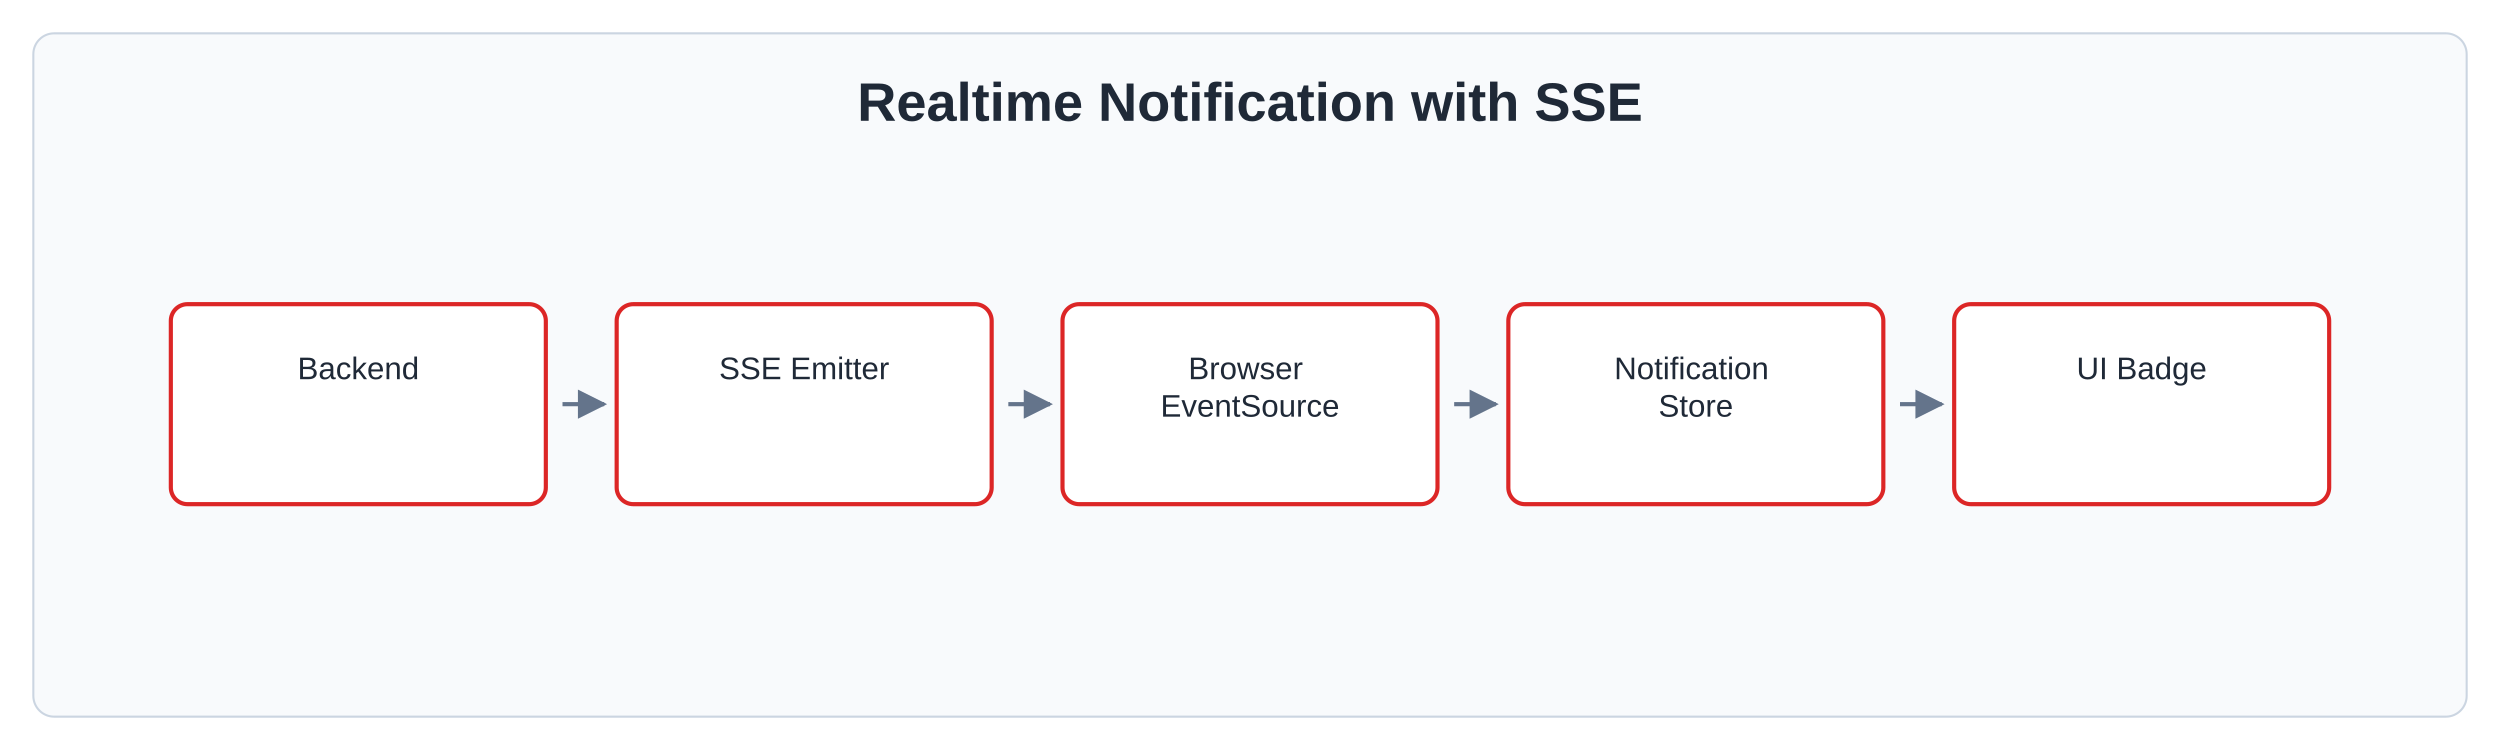
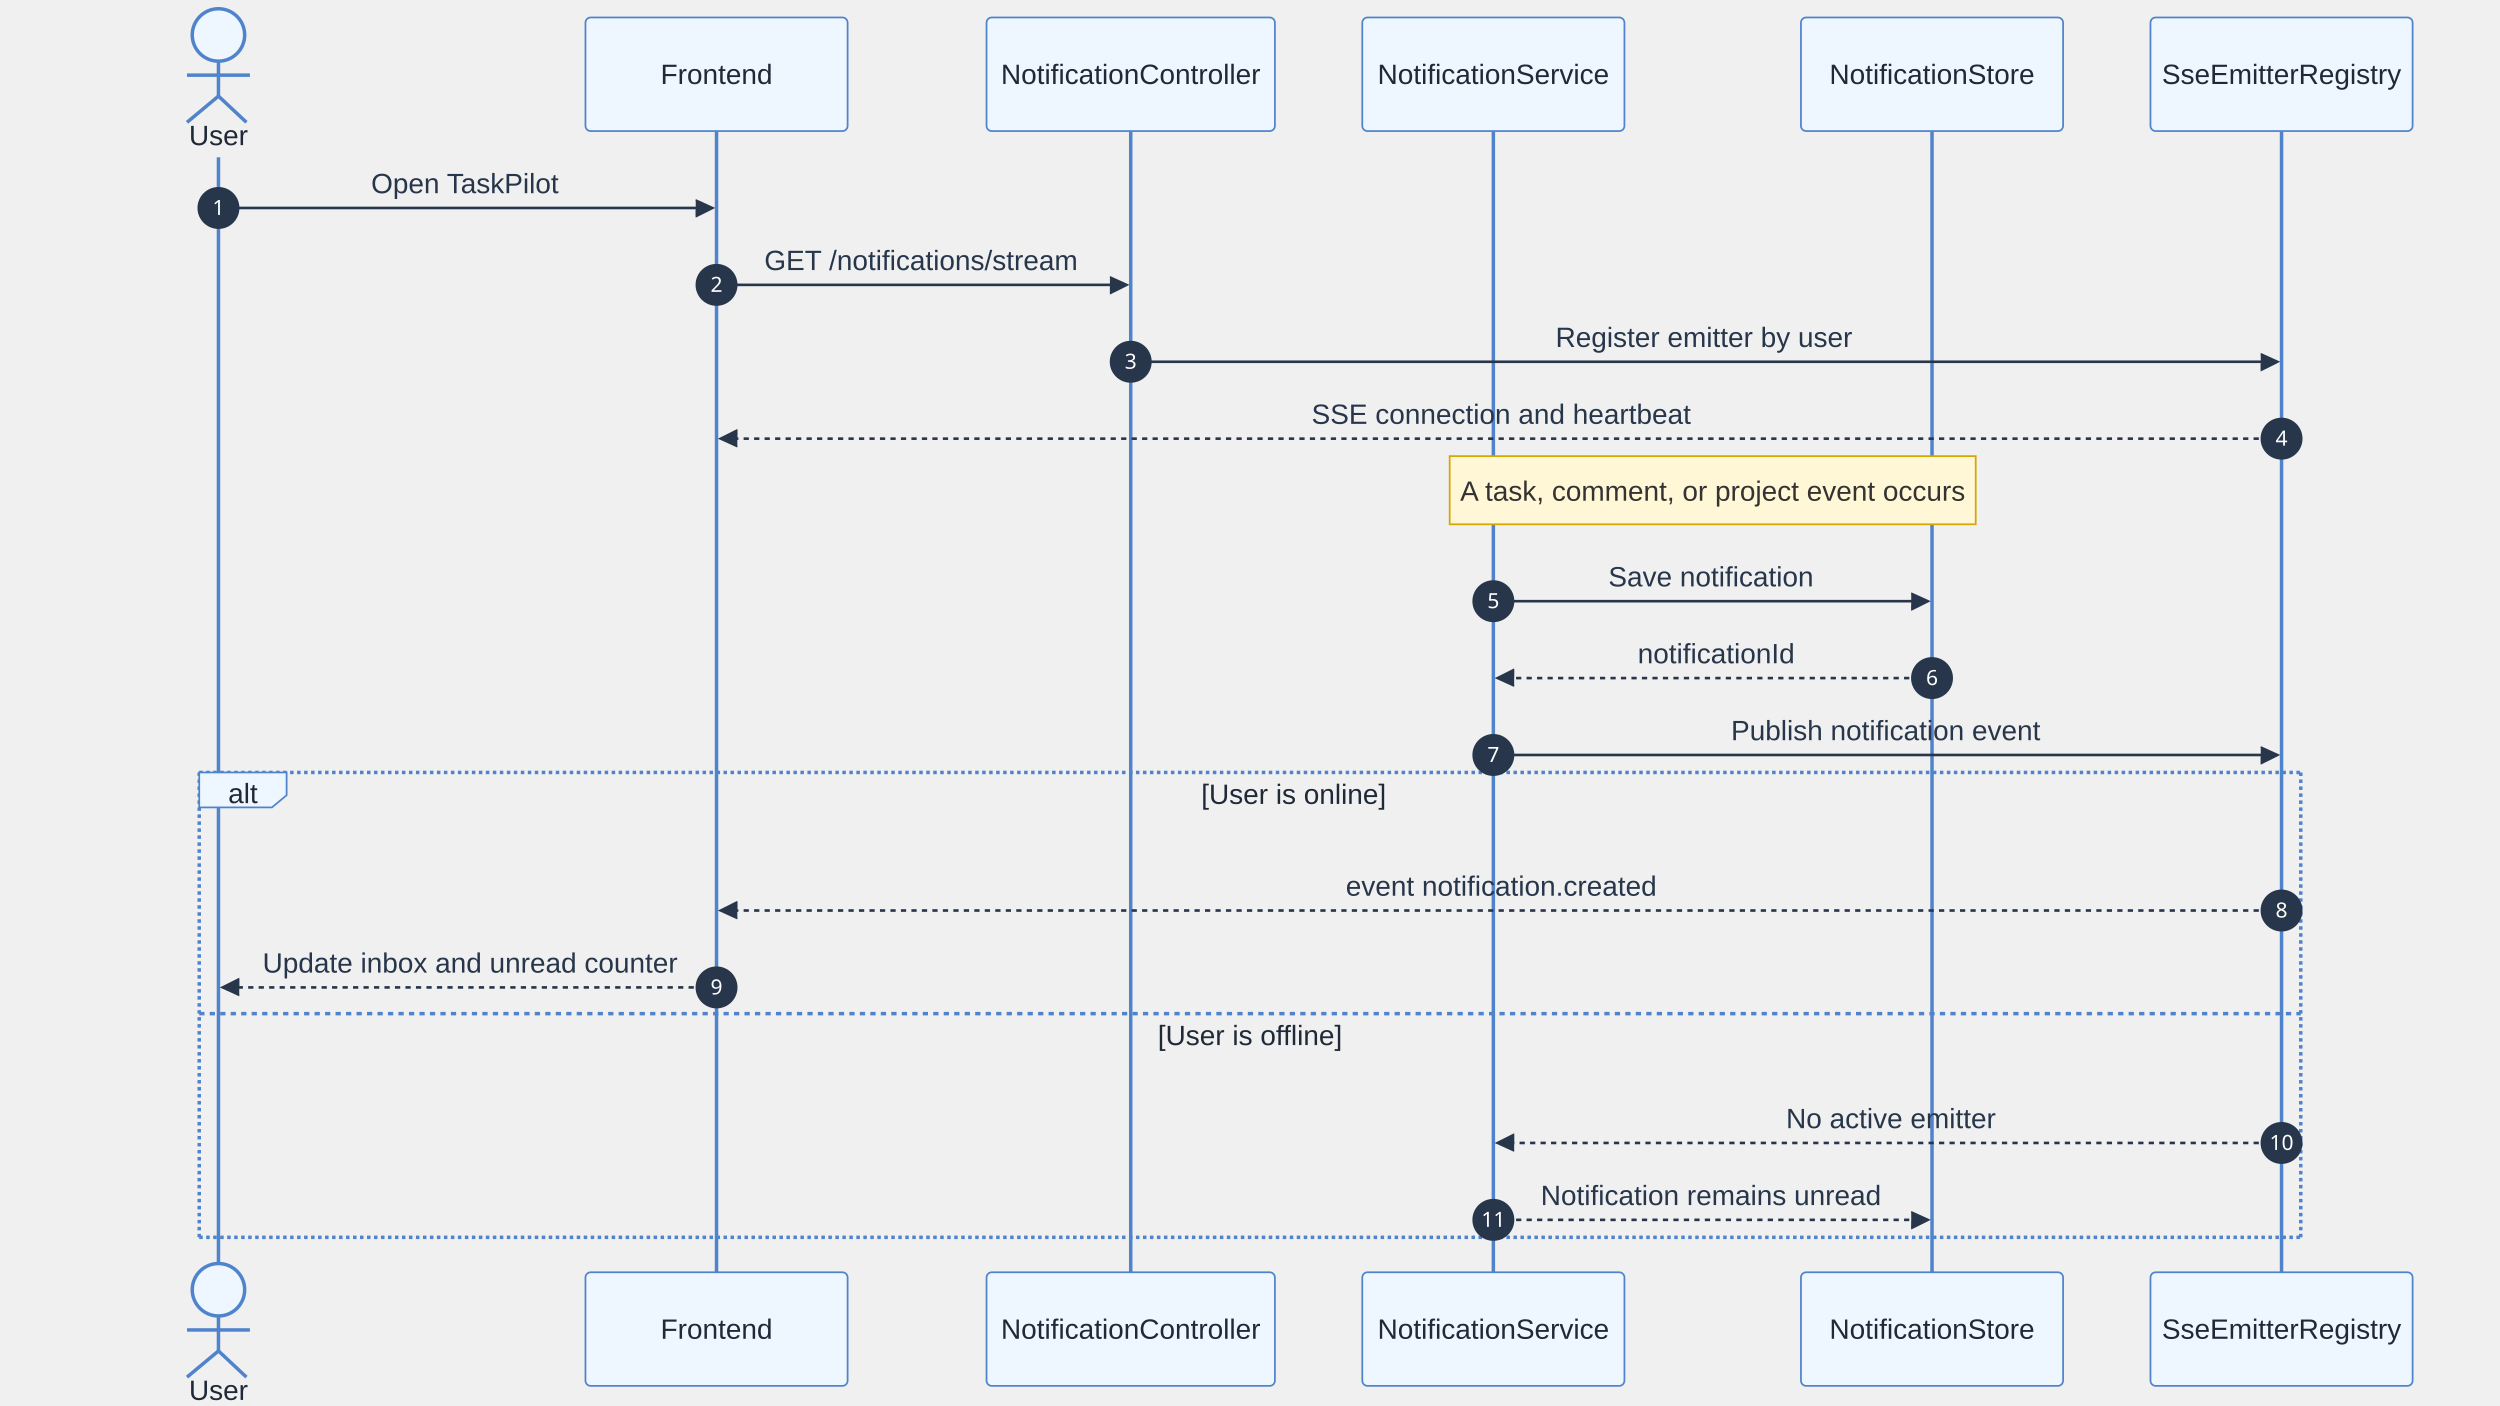
- <svg xmlns="http://www.w3.org/2000/svg" width="1200" height="360" viewBox="0 0 1200 360">
-   <rect width="100%" height="100%" fill="#ffffff" />
-   <rect x="16" y="16" width="1168" height="328" rx="10" fill="#f8fafc" stroke="#cbd5e1" />
-   <text x="600" y="58" text-anchor="middle" font-family="Arial, Helvetica, sans-serif" font-size="26" font-weight="700" fill="#1f2937">
-     <tspan x="600" dy="0">Realtime Notification with SSE</tspan>
-   </text>
-   <rect x="82" y="146" width="180" height="96" rx="8" fill="#ffffff" stroke="#dc2626" stroke-width="2" />
-   <text x="172" y="182" text-anchor="middle" font-family="Arial, Helvetica, sans-serif" font-size="15" font-weight="500" fill="#1f2937">
-     <tspan x="172" dy="0">Backend</tspan>
-   </text>
-   <path d="M270 194 L290 194" stroke="#64748b" stroke-width="2" marker-end="url(#arrow)" />
-   <rect x="296" y="146" width="180" height="96" rx="8" fill="#ffffff" stroke="#dc2626" stroke-width="2" />
-   <text x="386" y="182" text-anchor="middle" font-family="Arial, Helvetica, sans-serif" font-size="15" font-weight="500" fill="#1f2937">
-     <tspan x="386" dy="0">SSE Emitter</tspan>
-   </text>
-   <path d="M484 194 L504 194" stroke="#64748b" stroke-width="2" marker-end="url(#arrow)" />
-   <rect x="510" y="146" width="180" height="96" rx="8" fill="#ffffff" stroke="#dc2626" stroke-width="2" />
-   <text x="600" y="182" text-anchor="middle" font-family="Arial, Helvetica, sans-serif" font-size="15" font-weight="500" fill="#1f2937">
-     <tspan x="600" dy="0">Browser</tspan>
-     <tspan x="600" dy="18">EventSource</tspan>
-   </text>
-   <path d="M698 194 L718 194" stroke="#64748b" stroke-width="2" marker-end="url(#arrow)" />
-   <rect x="724" y="146" width="180" height="96" rx="8" fill="#ffffff" stroke="#dc2626" stroke-width="2" />
-   <text x="814" y="182" text-anchor="middle" font-family="Arial, Helvetica, sans-serif" font-size="15" font-weight="500" fill="#1f2937">
-     <tspan x="814" dy="0">Notification</tspan>
-     <tspan x="814" dy="18">Store</tspan>
-   </text>
-   <path d="M912 194 L932 194" stroke="#64748b" stroke-width="2" marker-end="url(#arrow)" />
-   <rect x="938" y="146" width="180" height="96" rx="8" fill="#ffffff" stroke="#dc2626" stroke-width="2" />
-   <text x="1028" y="182" text-anchor="middle" font-family="Arial, Helvetica, sans-serif" font-size="15" font-weight="500" fill="#1f2937">
-     <tspan x="1028" dy="0">UI Badge</tspan>
-   </text>
-   <defs>
-     <marker id="arrow" viewBox="0 0 10 10" refX="9" refY="5" markerWidth="7" markerHeight="7" orient="auto-start-reverse">
-       <path d="M 0 0 L 10 5 L 0 10 z" fill="#64748b" />
-     </marker>
-   </defs>
+ <svg xmlns="http://www.w3.org/2000/svg" id="my-svg" width="100%" style="max-width: 1430.5px; background-color: white;" viewBox="-50 -10 1430.5 804" role="graphics-document document" aria-roledescription="sequence">
+   <g>
+     <rect x="1180.5" y="718" fill="#eaeaea" stroke="#666" width="150" height="65" name="SSE" rx="3" ry="3" class="actor actor-bottom" />
+     <text x="1255.5" y="750.5" dominant-baseline="central" alignment-baseline="central" class="actor actor-box" style="text-anchor: middle; font-size: 16px; font-weight: 400;">
+       <tspan x="1255.5" dy="0">SseEmitterRegistry</tspan>
+     </text>
+   </g>
+   <g>
+     <rect x="980.5" y="718" fill="#eaeaea" stroke="#666" width="150" height="65" name="DB" rx="3" ry="3" class="actor actor-bottom" />
+     <text x="1055.5" y="750.5" dominant-baseline="central" alignment-baseline="central" class="actor actor-box" style="text-anchor: middle; font-size: 16px; font-weight: 400;">
+       <tspan x="1055.5" dy="0">NotificationStore</tspan>
+     </text>
+   </g>
+   <g>
+     <rect x="729.5" y="718" fill="#eaeaea" stroke="#666" width="150" height="65" name="NS" rx="3" ry="3" class="actor actor-bottom" />
+     <text x="804.5" y="750.5" dominant-baseline="central" alignment-baseline="central" class="actor actor-box" style="text-anchor: middle; font-size: 16px; font-weight: 400;">
+       <tspan x="804.5" dy="0">NotificationService</tspan>
+     </text>
+   </g>
+   <g>
+     <rect x="514.5" y="718" fill="#eaeaea" stroke="#666" width="165" height="65" name="NC" rx="3" ry="3" class="actor actor-bottom" />
+     <text x="597" y="750.5" dominant-baseline="central" alignment-baseline="central" class="actor actor-box" style="text-anchor: middle; font-size: 16px; font-weight: 400;">
+       <tspan x="597" dy="0">NotificationController</tspan>
+     </text>
+   </g>
+   <g>
+     <rect x="285" y="718" fill="#eaeaea" stroke="#666" width="150" height="65" name="FE" rx="3" ry="3" class="actor actor-bottom" />
+     <text x="360" y="750.5" dominant-baseline="central" alignment-baseline="central" class="actor actor-box" style="text-anchor: middle; font-size: 16px; font-weight: 400;">
+       <tspan x="360" dy="0">Frontend</tspan>
+     </text>
+   </g>
+   <g />
+   <g>
+     <line id="actor5" x1="1255.5" y1="65" x2="1255.5" y2="718" class="actor-line 200" stroke-width="0.5px" stroke="#999" name="SSE" data-et="life-line" data-id="SSE" />
+     <g id="root-5" data-et="participant" data-type="participant" data-id="SSE">
+       <rect x="1180.5" y="0" fill="#eaeaea" stroke="#666" width="150" height="65" name="SSE" rx="3" ry="3" class="actor actor-top" />
+       <text x="1255.5" y="32.5" dominant-baseline="central" alignment-baseline="central" class="actor actor-box" style="text-anchor: middle; font-size: 16px; font-weight: 400;">
+         <tspan x="1255.5" dy="0">SseEmitterRegistry</tspan>
+       </text>
+     </g>
+   </g>
+   <g>
+     <line id="actor4" x1="1055.5" y1="65" x2="1055.5" y2="718" class="actor-line 200" stroke-width="0.5px" stroke="#999" name="DB" data-et="life-line" data-id="DB" />
+     <g id="root-4" data-et="participant" data-type="participant" data-id="DB">
+       <rect x="980.5" y="0" fill="#eaeaea" stroke="#666" width="150" height="65" name="DB" rx="3" ry="3" class="actor actor-top" />
+       <text x="1055.5" y="32.5" dominant-baseline="central" alignment-baseline="central" class="actor actor-box" style="text-anchor: middle; font-size: 16px; font-weight: 400;">
+         <tspan x="1055.5" dy="0">NotificationStore</tspan>
+       </text>
+     </g>
+   </g>
+   <g>
+     <line id="actor3" x1="804.5" y1="65" x2="804.5" y2="718" class="actor-line 200" stroke-width="0.5px" stroke="#999" name="NS" data-et="life-line" data-id="NS" />
+     <g id="root-3" data-et="participant" data-type="participant" data-id="NS">
+       <rect x="729.5" y="0" fill="#eaeaea" stroke="#666" width="150" height="65" name="NS" rx="3" ry="3" class="actor actor-top" />
+       <text x="804.5" y="32.5" dominant-baseline="central" alignment-baseline="central" class="actor actor-box" style="text-anchor: middle; font-size: 16px; font-weight: 400;">
+         <tspan x="804.5" dy="0">NotificationService</tspan>
+       </text>
+     </g>
+   </g>
+   <g>
+     <line id="actor2" x1="597" y1="65" x2="597" y2="718" class="actor-line 200" stroke-width="0.5px" stroke="#999" name="NC" data-et="life-line" data-id="NC" />
+     <g id="root-2" data-et="participant" data-type="participant" data-id="NC">
+       <rect x="514.5" y="0" fill="#eaeaea" stroke="#666" width="165" height="65" name="NC" rx="3" ry="3" class="actor actor-top" />
+       <text x="597" y="32.5" dominant-baseline="central" alignment-baseline="central" class="actor actor-box" style="text-anchor: middle; font-size: 16px; font-weight: 400;">
+         <tspan x="597" dy="0">NotificationController</tspan>
+       </text>
+     </g>
+   </g>
+   <g>
+     <line id="actor1" x1="360" y1="65" x2="360" y2="718" class="actor-line 200" stroke-width="0.5px" stroke="#999" name="FE" data-et="life-line" data-id="FE" />
+     <g id="root-1" data-et="participant" data-type="participant" data-id="FE">
+       <rect x="285" y="0" fill="#eaeaea" stroke="#666" width="150" height="65" name="FE" rx="3" ry="3" class="actor actor-top" />
+       <text x="360" y="32.5" dominant-baseline="central" alignment-baseline="central" class="actor actor-box" style="text-anchor: middle; font-size: 16px; font-weight: 400;">
+         <tspan x="360" dy="0">Frontend</tspan>
+       </text>
+     </g>
+   </g>
+   <g>
+     <line id="actor0" x1="75" y1="80" x2="75" y2="718" class="actor-line 200" stroke-width="0.5px" stroke="#999" name="U" data-et="life-line" data-id="U" />
+   </g>
+   <style>#my-svg{font-family:"trebuchet ms",verdana,arial,sans-serif;font-size:16px;fill:#333;}@keyframes edge-animation-frame{from{stroke-dashoffset:0;}}@keyframes dash{to{stroke-dashoffset:0;}}#my-svg .edge-animation-slow{stroke-dasharray:9,5!important;stroke-dashoffset:900;animation:dash 50s linear infinite;stroke-linecap:round;}#my-svg .edge-animation-fast{stroke-dasharray:9,5!important;stroke-dashoffset:900;animation:dash 20s linear infinite;stroke-linecap:round;}#my-svg .error-icon{fill:hsl(31.765, 100%, 100%);}#my-svg .error-text{fill:#000000;stroke:#000000;}#my-svg .edge-thickness-normal{stroke-width:1px;}#my-svg .edge-thickness-thick{stroke-width:3.5px;}#my-svg .edge-pattern-solid{stroke-dasharray:0;}#my-svg .edge-thickness-invisible{stroke-width:0;fill:none;}#my-svg .edge-pattern-dashed{stroke-dasharray:3;}#my-svg .edge-pattern-dotted{stroke-dasharray:2;}#my-svg .marker{fill:#000000;stroke:#000000;}#my-svg .marker.cross{stroke:#000000;}#my-svg svg{font-family:"trebuchet ms",verdana,arial,sans-serif;font-size:16px;}#my-svg p{margin:0;}#my-svg .actor{stroke:#4f83cc;fill:#eef6ff;stroke-width:1;}#my-svg rect.actor.outer-path[data-look="neo"]{filter:drop-shadow( 1px 2px 2px rgba(185,185,185,1));}#my-svg rect.note[data-look="neo"]{stroke:#d6a700;fill:#fff7d6;filter:drop-shadow( 1px 2px 2px rgba(185,185,185,1));}#my-svg text.actor&gt;tspan{fill:#1f2937;stroke:none;}#my-svg .actor-line{stroke:#4f83cc;}#my-svg .innerArc{stroke-width:1.5;stroke-dasharray:none;}#my-svg .messageLine0{stroke-width:1.5;stroke-dasharray:none;stroke:#27364a;}#my-svg .messageLine1{stroke-width:1.5;stroke-dasharray:2,2;stroke:#27364a;}#my-svg [id$="-arrowhead"] path{fill:#27364a;stroke:#27364a;}#my-svg .sequenceNumber{fill:#ffffff;}#my-svg [id$="-sequencenumber"]{fill:#27364a;}#my-svg [id$="-crosshead"] path{fill:#27364a;stroke:#27364a;}#my-svg .messageText{fill:#27364a;stroke:none;}#my-svg .labelBox{stroke:#4f83cc;fill:#eef6ff;filter:none;}#my-svg .labelText,#my-svg .labelText&gt;tspan{fill:#1f2937;stroke:none;}#my-svg .loopText,#my-svg .loopText&gt;tspan{fill:#1f2937;stroke:none;}#my-svg .sectionTitle,#my-svg .sectionTitle&gt;tspan{fill:#1f2937;stroke:none;}#my-svg .loopLine{stroke-width:2px;stroke-dasharray:2,2;stroke:#4f83cc;fill:#4f83cc;}#my-svg .note{stroke:#d6a700;fill:#fff7d6;}#my-svg .noteText,#my-svg .noteText&gt;tspan{fill:#333;stroke:none;font-weight:normal;}#my-svg .activation0{fill:#f3f4f6;stroke:#9ca3af;}#my-svg .activation1{fill:#f3f4f6;stroke:#9ca3af;}#my-svg .activation2{fill:#f3f4f6;stroke:#9ca3af;}#my-svg .actorPopupMenu{position:absolute;}#my-svg .actorPopupMenuPanel{position:absolute;fill:#eef6ff;box-shadow:0px 8px 16px 0px rgba(0,0,0,0.2);filter:drop-shadow(3px 5px 2px rgb(0 0 0 / 0.4));}#my-svg .actor-man circle,#my-svg line{fill:#eef6ff;stroke-width:2px;}#my-svg g rect.rect{filter:drop-shadow( 1px 2px 2px rgba(185,185,185,1));stroke:#4f83cc;}#my-svg .node .neo-node{stroke:#4f83cc;}#my-svg [data-look="neo"].node rect,#my-svg [data-look="neo"].cluster rect,#my-svg [data-look="neo"].node polygon{stroke:url(#my-svg-gradient);filter:drop-shadow( 1px 2px 2px rgba(185,185,185,1));}#my-svg [data-look="neo"].node path{stroke:url(#my-svg-gradient);stroke-width:1px;}#my-svg [data-look="neo"].node .outer-path{filter:drop-shadow( 1px 2px 2px rgba(185,185,185,1));}#my-svg [data-look="neo"].node .neo-line path{stroke:#4f83cc;filter:none;}#my-svg [data-look="neo"].node circle{stroke:url(#my-svg-gradient);filter:drop-shadow( 1px 2px 2px rgba(185,185,185,1));}#my-svg [data-look="neo"].node circle .state-start{fill:#000000;}#my-svg [data-look="neo"].icon-shape .icon{fill:url(#my-svg-gradient);filter:drop-shadow( 1px 2px 2px rgba(185,185,185,1));}#my-svg [data-look="neo"].icon-shape .icon-neo path{stroke:url(#my-svg-gradient);filter:drop-shadow( 1px 2px 2px rgba(185,185,185,1));}#my-svg :root{--mermaid-font-family:"trebuchet ms",verdana,arial,sans-serif;}</style>
+   <g />
+   <defs>
+     <symbol id="my-svg-computer" width="24" height="24">
+       <path transform="scale(.5)" d="M2 2v13h20v-13h-20zm18 11h-16v-9h16v9zm-10.228 6l.466-1h3.524l.467 1h-4.457zm14.228 3h-24l2-6h2.104l-1.33 4h18.45l-1.297-4h2.073l2 6zm-5-10h-14v-7h14v7z" />
+     </symbol>
+   </defs>
+   <defs>
+     <symbol id="my-svg-database" fill-rule="evenodd" clip-rule="evenodd">
+       <path transform="scale(.5)" d="M12.258.001l.256.004.255.005.253.008.251.01.249.012.247.015.246.016.242.019.241.02.239.023.236.024.233.027.231.028.229.031.225.032.223.034.22.036.217.038.214.04.211.041.208.043.205.045.201.046.198.048.194.05.191.051.187.053.183.054.18.056.175.057.172.059.168.06.163.061.16.063.155.064.15.066.074.033.073.033.071.034.07.034.069.035.068.035.067.035.066.035.064.036.064.036.062.036.06.036.06.037.058.037.058.037.055.038.055.038.053.038.052.038.051.039.05.039.048.039.047.039.045.04.044.04.043.04.041.04.04.041.039.041.037.041.036.041.034.041.033.042.032.042.03.042.029.042.027.042.026.043.024.043.023.043.021.043.02.043.018.044.017.043.015.044.013.044.012.044.011.045.009.044.007.045.006.045.004.045.002.045.001.045v17l-.001.045-.002.045-.004.045-.006.045-.007.045-.009.044-.011.045-.012.044-.013.044-.015.044-.017.043-.018.044-.02.043-.021.043-.023.043-.024.043-.026.043-.027.042-.029.042-.03.042-.032.042-.033.042-.034.041-.036.041-.037.041-.039.041-.04.041-.041.04-.043.04-.044.04-.045.04-.047.039-.048.039-.05.039-.051.039-.052.038-.053.038-.055.038-.055.038-.058.037-.058.037-.06.037-.06.036-.062.036-.064.036-.064.036-.066.035-.067.035-.068.035-.069.035-.07.034-.071.034-.073.033-.074.033-.15.066-.155.064-.16.063-.163.061-.168.06-.172.059-.175.057-.18.056-.183.054-.187.053-.191.051-.194.05-.198.048-.201.046-.205.045-.208.043-.211.041-.214.04-.217.038-.22.036-.223.034-.225.032-.229.031-.231.028-.233.027-.236.024-.239.023-.241.02-.242.019-.246.016-.247.015-.249.012-.251.01-.253.008-.255.005-.256.004-.258.001-.258-.001-.256-.004-.255-.005-.253-.008-.251-.01-.249-.012-.247-.015-.245-.016-.243-.019-.241-.02-.238-.023-.236-.024-.234-.027-.231-.028-.228-.031-.226-.032-.223-.034-.22-.036-.217-.038-.214-.04-.211-.041-.208-.043-.204-.045-.201-.046-.198-.048-.195-.05-.19-.051-.187-.053-.184-.054-.179-.056-.176-.057-.172-.059-.167-.06-.164-.061-.159-.063-.155-.064-.151-.066-.074-.033-.072-.033-.072-.034-.07-.034-.069-.035-.068-.035-.067-.035-.066-.035-.064-.036-.063-.036-.062-.036-.061-.036-.06-.037-.058-.037-.057-.037-.056-.038-.055-.038-.053-.038-.052-.038-.051-.039-.049-.039-.049-.039-.046-.039-.046-.04-.044-.04-.043-.04-.041-.04-.04-.041-.039-.041-.037-.041-.036-.041-.034-.041-.033-.042-.032-.042-.03-.042-.029-.042-.027-.042-.026-.043-.024-.043-.023-.043-.021-.043-.02-.043-.018-.044-.017-.043-.015-.044-.013-.044-.012-.044-.011-.045-.009-.044-.007-.045-.006-.045-.004-.045-.002-.045-.001-.045v-17l.001-.045.002-.045.004-.045.006-.045.007-.045.009-.044.011-.045.012-.044.013-.044.015-.044.017-.043.018-.044.02-.043.021-.043.023-.043.024-.043.026-.043.027-.042.029-.042.03-.042.032-.042.033-.042.034-.041.036-.041.037-.041.039-.041.04-.041.041-.04.043-.04.044-.04.046-.04.046-.039.049-.039.049-.039.051-.039.052-.038.053-.038.055-.038.056-.038.057-.037.058-.037.06-.037.061-.036.062-.036.063-.036.064-.036.066-.035.067-.035.068-.035.069-.035.07-.034.072-.034.072-.033.074-.033.151-.066.155-.064.159-.063.164-.061.167-.06.172-.059.176-.057.179-.056.184-.054.187-.053.19-.051.195-.05.198-.048.201-.046.204-.045.208-.043.211-.041.214-.04.217-.038.22-.036.223-.034.226-.032.228-.031.231-.028.234-.027.236-.024.238-.023.241-.02.243-.019.245-.016.247-.015.249-.012.251-.01.253-.008.255-.005.256-.004.258-.001.258.001zm-9.258 20.499v.01l.001.021.003.021.004.022.005.021.006.022.007.022.009.023.01.022.011.023.012.023.013.023.015.023.016.024.017.023.018.024.019.024.021.024.022.025.023.024.024.025.052.049.056.05.061.051.066.051.07.051.075.051.079.052.084.052.088.052.092.052.097.052.102.051.105.052.11.052.114.051.119.051.123.051.127.05.131.05.135.05.139.048.144.049.147.047.152.047.155.047.16.045.163.045.167.043.171.043.176.041.178.041.183.039.187.039.19.037.194.035.197.035.202.033.204.031.209.03.212.029.216.027.219.025.222.024.226.021.23.02.233.018.236.016.24.015.243.012.246.01.249.008.253.005.256.004.259.001.26-.001.257-.004.254-.005.25-.008.247-.011.244-.012.241-.014.237-.016.233-.018.231-.021.226-.021.224-.024.22-.026.216-.027.212-.028.21-.031.205-.031.202-.034.198-.034.194-.036.191-.037.187-.039.183-.04.179-.04.175-.042.172-.043.168-.044.163-.045.16-.046.155-.046.152-.047.148-.048.143-.049.139-.049.136-.05.131-.05.126-.05.123-.051.118-.052.114-.051.11-.052.106-.052.101-.052.096-.052.092-.052.088-.053.083-.051.079-.052.074-.052.07-.051.065-.051.06-.051.056-.05.051-.05.023-.024.023-.025.021-.024.02-.024.019-.024.018-.024.017-.024.015-.023.014-.024.013-.023.012-.023.01-.023.01-.022.008-.022.006-.022.006-.022.004-.022.004-.021.001-.021.001-.021v-4.127l-.077.055-.08.053-.083.054-.085.053-.087.052-.09.052-.093.051-.095.05-.097.05-.1.049-.102.049-.105.048-.106.047-.109.047-.111.046-.114.045-.115.045-.118.044-.12.043-.122.042-.124.042-.126.041-.128.04-.13.04-.132.038-.134.038-.135.037-.138.037-.139.035-.142.035-.143.034-.144.033-.147.032-.148.031-.15.03-.151.03-.153.029-.154.027-.156.027-.158.026-.159.025-.161.024-.162.023-.163.022-.165.021-.166.02-.167.019-.169.018-.169.017-.171.016-.173.015-.173.014-.175.013-.175.012-.177.011-.178.01-.179.008-.179.008-.181.006-.182.005-.182.004-.184.003-.184.002h-.37l-.184-.002-.184-.003-.182-.004-.182-.005-.181-.006-.179-.008-.179-.008-.178-.01-.176-.011-.176-.012-.175-.013-.173-.014-.172-.015-.171-.016-.17-.017-.169-.018-.167-.019-.166-.02-.165-.021-.163-.022-.162-.023-.161-.024-.159-.025-.157-.026-.156-.027-.155-.027-.153-.029-.151-.03-.15-.03-.148-.031-.146-.032-.145-.033-.143-.034-.141-.035-.14-.035-.137-.037-.136-.037-.134-.038-.132-.038-.13-.04-.128-.04-.126-.041-.124-.042-.122-.042-.12-.044-.117-.043-.116-.045-.113-.045-.112-.046-.109-.047-.106-.047-.105-.048-.102-.049-.1-.049-.097-.05-.095-.05-.093-.052-.09-.051-.087-.052-.085-.053-.083-.054-.08-.054-.077-.054v4.127zm0-5.654v.011l.001.021.003.021.004.021.005.022.006.022.007.022.009.022.01.022.011.023.012.023.013.023.015.024.016.023.017.024.018.024.019.024.021.024.022.024.023.025.024.024.052.05.056.05.061.05.066.051.07.051.075.052.079.051.084.052.088.052.092.052.097.052.102.052.105.052.11.051.114.051.119.052.123.05.127.051.131.05.135.049.139.049.144.048.147.048.152.047.155.046.16.045.163.045.167.044.171.042.176.042.178.04.183.04.187.038.19.037.194.036.197.034.202.033.204.032.209.03.212.028.216.027.219.025.222.024.226.022.23.02.233.018.236.016.24.014.243.012.246.01.249.008.253.006.256.003.259.001.26-.001.257-.003.254-.006.25-.008.247-.01.244-.012.241-.015.237-.016.233-.018.231-.02.226-.022.224-.024.22-.025.216-.027.212-.029.21-.03.205-.032.202-.033.198-.035.194-.036.191-.037.187-.039.183-.039.179-.041.175-.042.172-.043.168-.044.163-.045.16-.045.155-.047.152-.047.148-.048.143-.048.139-.05.136-.049.131-.05.126-.051.123-.051.118-.051.114-.052.11-.052.106-.052.101-.052.096-.052.092-.052.088-.052.083-.052.079-.052.074-.051.07-.052.065-.051.06-.05.056-.051.051-.049.023-.025.023-.024.021-.025.02-.024.019-.024.018-.024.017-.024.015-.023.014-.023.013-.024.012-.022.01-.023.01-.023.008-.022.006-.022.006-.022.004-.021.004-.022.001-.021.001-.021v-4.139l-.077.054-.08.054-.083.054-.085.052-.087.053-.09.051-.093.051-.095.051-.097.05-.1.049-.102.049-.105.048-.106.047-.109.047-.111.046-.114.045-.115.044-.118.044-.12.044-.122.042-.124.042-.126.041-.128.04-.13.039-.132.039-.134.038-.135.037-.138.036-.139.036-.142.035-.143.033-.144.033-.147.033-.148.031-.15.03-.151.03-.153.028-.154.028-.156.027-.158.026-.159.025-.161.024-.162.023-.163.022-.165.021-.166.02-.167.019-.169.018-.169.017-.171.016-.173.015-.173.014-.175.013-.175.012-.177.011-.178.009-.179.009-.179.007-.181.007-.182.005-.182.004-.184.003-.184.002h-.37l-.184-.002-.184-.003-.182-.004-.182-.005-.181-.007-.179-.007-.179-.009-.178-.009-.176-.011-.176-.012-.175-.013-.173-.014-.172-.015-.171-.016-.17-.017-.169-.018-.167-.019-.166-.02-.165-.021-.163-.022-.162-.023-.161-.024-.159-.025-.157-.026-.156-.027-.155-.028-.153-.028-.151-.03-.15-.03-.148-.031-.146-.033-.145-.033-.143-.033-.141-.035-.14-.036-.137-.036-.136-.037-.134-.038-.132-.039-.13-.039-.128-.04-.126-.041-.124-.042-.122-.043-.12-.043-.117-.044-.116-.044-.113-.046-.112-.046-.109-.046-.106-.047-.105-.048-.102-.049-.1-.049-.097-.05-.095-.051-.093-.051-.09-.051-.087-.053-.085-.052-.083-.054-.08-.054-.077-.054v4.139zm0-5.666v.011l.001.02.003.022.004.021.005.022.006.021.007.022.009.023.01.022.011.023.012.023.013.023.015.023.016.024.017.024.018.023.019.024.021.025.022.024.023.024.024.025.052.05.056.05.061.05.066.051.07.051.075.052.079.051.084.052.088.052.092.052.097.052.102.052.105.051.11.052.114.051.119.051.123.051.127.05.131.05.135.05.139.049.144.048.147.048.152.047.155.046.16.045.163.045.167.043.171.043.176.042.178.04.183.04.187.038.19.037.194.036.197.034.202.033.204.032.209.03.212.028.216.027.219.025.222.024.226.021.23.02.233.018.236.017.24.014.243.012.246.01.249.008.253.006.256.003.259.001.26-.001.257-.003.254-.006.25-.008.247-.01.244-.013.241-.014.237-.016.233-.018.231-.02.226-.022.224-.024.22-.025.216-.027.212-.029.21-.03.205-.032.202-.033.198-.035.194-.036.191-.037.187-.039.183-.039.179-.041.175-.042.172-.043.168-.044.163-.045.16-.045.155-.047.152-.047.148-.048.143-.049.139-.049.136-.049.131-.051.126-.05.123-.051.118-.052.114-.051.11-.052.106-.052.101-.052.096-.052.092-.052.088-.052.083-.052.079-.052.074-.052.07-.051.065-.051.06-.051.056-.05.051-.049.023-.025.023-.025.021-.024.02-.024.019-.024.018-.024.017-.024.015-.023.014-.024.013-.023.012-.023.01-.022.01-.023.008-.022.006-.022.006-.022.004-.022.004-.021.001-.021.001-.021v-4.153l-.077.054-.08.054-.083.053-.085.053-.087.053-.09.051-.093.051-.095.051-.097.05-.1.049-.102.048-.105.048-.106.048-.109.046-.111.046-.114.046-.115.044-.118.044-.12.043-.122.043-.124.042-.126.041-.128.04-.13.039-.132.039-.134.038-.135.037-.138.036-.139.036-.142.034-.143.034-.144.033-.147.032-.148.032-.15.03-.151.03-.153.028-.154.028-.156.027-.158.026-.159.024-.161.024-.162.023-.163.023-.165.021-.166.02-.167.019-.169.018-.169.017-.171.016-.173.015-.173.014-.175.013-.175.012-.177.01-.178.01-.179.009-.179.007-.181.006-.182.006-.182.004-.184.003-.184.001-.185.001-.185-.001-.184-.001-.184-.003-.182-.004-.182-.006-.181-.006-.179-.007-.179-.009-.178-.01-.176-.01-.176-.012-.175-.013-.173-.014-.172-.015-.171-.016-.17-.017-.169-.018-.167-.019-.166-.02-.165-.021-.163-.023-.162-.023-.161-.024-.159-.024-.157-.026-.156-.027-.155-.028-.153-.028-.151-.03-.15-.03-.148-.032-.146-.032-.145-.033-.143-.034-.141-.034-.14-.036-.137-.036-.136-.037-.134-.038-.132-.039-.13-.039-.128-.041-.126-.041-.124-.041-.122-.043-.12-.043-.117-.044-.116-.044-.113-.046-.112-.046-.109-.046-.106-.048-.105-.048-.102-.048-.1-.05-.097-.049-.095-.051-.093-.051-.09-.052-.087-.052-.085-.053-.083-.053-.08-.054-.077-.054v4.153zm8.74-8.179l-.257.004-.254.005-.25.008-.247.011-.244.012-.241.014-.237.016-.233.018-.231.021-.226.022-.224.023-.22.026-.216.027-.212.028-.21.031-.205.032-.202.033-.198.034-.194.036-.191.038-.187.038-.183.04-.179.041-.175.042-.172.043-.168.043-.163.045-.16.046-.155.046-.152.048-.148.048-.143.048-.139.049-.136.05-.131.05-.126.051-.123.051-.118.051-.114.052-.11.052-.106.052-.101.052-.096.052-.092.052-.088.052-.083.052-.079.052-.074.051-.07.052-.065.051-.06.05-.056.05-.051.05-.023.025-.023.024-.021.024-.02.025-.019.024-.018.024-.017.023-.015.024-.014.023-.013.023-.012.023-.01.023-.01.022-.008.022-.006.023-.006.021-.004.022-.004.021-.001.021-.001.021.001.021.001.021.004.021.004.022.006.021.006.023.008.022.01.022.01.023.012.023.013.023.014.023.015.024.017.023.018.024.019.024.02.025.021.024.023.024.023.025.051.05.056.05.06.05.065.051.07.052.074.051.079.052.083.052.088.052.092.052.096.052.101.052.106.052.11.052.114.052.118.051.123.051.126.051.131.05.136.05.139.049.143.048.148.048.152.048.155.046.16.046.163.045.168.043.172.043.175.042.179.041.183.04.187.038.191.038.194.036.198.034.202.033.205.032.21.031.212.028.216.027.22.026.224.023.226.022.231.021.233.018.237.016.241.014.244.012.247.011.25.008.254.005.257.004.26.001.26-.001.257-.004.254-.005.25-.008.247-.011.244-.012.241-.014.237-.016.233-.018.231-.021.226-.022.224-.023.22-.026.216-.027.212-.028.21-.031.205-.032.202-.033.198-.034.194-.036.191-.038.187-.038.183-.04.179-.041.175-.042.172-.043.168-.043.163-.045.16-.046.155-.046.152-.048.148-.048.143-.048.139-.049.136-.05.131-.05.126-.051.123-.051.118-.051.114-.052.11-.052.106-.052.101-.052.096-.052.092-.052.088-.052.083-.052.079-.052.074-.051.07-.052.065-.051.06-.05.056-.05.051-.05.023-.025.023-.024.021-.024.02-.025.019-.024.018-.024.017-.023.015-.024.014-.023.013-.023.012-.023.01-.023.01-.022.008-.022.006-.023.006-.021.004-.022.004-.021.001-.021.001-.021-.001-.021-.001-.021-.004-.021-.004-.022-.006-.021-.006-.023-.008-.022-.01-.022-.01-.023-.012-.023-.013-.023-.014-.023-.015-.024-.017-.023-.018-.024-.019-.024-.02-.025-.021-.024-.023-.024-.023-.025-.051-.05-.056-.05-.06-.05-.065-.051-.07-.052-.074-.051-.079-.052-.083-.052-.088-.052-.092-.052-.096-.052-.101-.052-.106-.052-.11-.052-.114-.052-.118-.051-.123-.051-.126-.051-.131-.05-.136-.05-.139-.049-.143-.048-.148-.048-.152-.048-.155-.046-.16-.046-.163-.045-.168-.043-.172-.043-.175-.042-.179-.041-.183-.04-.187-.038-.191-.038-.194-.036-.198-.034-.202-.033-.205-.032-.21-.031-.212-.028-.216-.027-.22-.026-.224-.023-.226-.022-.231-.021-.233-.018-.237-.016-.241-.014-.244-.012-.247-.011-.25-.008-.254-.005-.257-.004-.26-.001-.26.001z" />
+     </symbol>
+   </defs>
+   <defs>
+     <symbol id="my-svg-clock" width="24" height="24">
+       <path transform="scale(.5)" d="M12 2c5.514 0 10 4.486 10 10s-4.486 10-10 10-10-4.486-10-10 4.486-10 10-10zm0-2c-6.627 0-12 5.373-12 12s5.373 12 12 12 12-5.373 12-12-5.373-12-12-12zm5.848 12.459c.202.038.202.333.001.372-1.907.361-6.045 1.111-6.547 1.111-.719 0-1.301-.582-1.301-1.301 0-.512.77-5.447 1.125-7.445.034-.192.312-.181.343.014l.985 6.238 5.394 1.011z" />
+     </symbol>
+   </defs>
+   <defs>
+     <marker id="my-svg-arrowhead" refX="7.9" refY="5" markerUnits="userSpaceOnUse" markerWidth="12" markerHeight="12" orient="auto-start-reverse">
+       <path d="M -1 0 L 10 5 L 0 10 z" />
+     </marker>
+   </defs>
+   <defs>
+     <marker id="my-svg-crosshead" markerWidth="15" markerHeight="8" orient="auto" refX="4" refY="4.5">
+       <path fill="none" stroke="#000000" stroke-width="1pt" d="M 1,2 L 6,7 M 6,2 L 1,7" style="stroke-dasharray: 0, 0;" />
+     </marker>
+   </defs>
+   <defs>
+     <marker id="my-svg-filled-head" refX="15.5" refY="7" markerWidth="20" markerHeight="28" orient="auto">
+       <path d="M 18,7 L9,13 L14,7 L9,1 Z" />
+     </marker>
+   </defs>
+   <defs>
+     <marker id="my-svg-sequencenumber" refX="15" refY="15" markerWidth="60" markerHeight="40" orient="auto">
+       <circle cx="15" cy="15" r="6" />
+     </marker>
+   </defs>
+   <defs>
+     <marker id="my-svg-solidTopArrowHead" refX="7.9" refY="7.25" markerUnits="userSpaceOnUse" markerWidth="12" markerHeight="12" orient="auto-start-reverse">
+       <path d="M 0 0 L 10 8 L 0 8 z" />
+     </marker>
+   </defs>
+   <defs>
+     <marker id="my-svg-solidBottomArrowHead" refX="7.9" refY="0.75" markerUnits="userSpaceOnUse" markerWidth="12" markerHeight="12" orient="auto-start-reverse">
+       <path d="M 0 0 L 10 0 L 0 8 z" />
+     </marker>
+   </defs>
+   <defs>
+     <marker id="my-svg-stickTopArrowHead" refX="7.5" refY="7" markerUnits="userSpaceOnUse" markerWidth="12" markerHeight="12" orient="auto-start-reverse">
+       <path d="M 0 0 L 7 7" stroke="black" stroke-width="1.5" fill="none" />
+     </marker>
+   </defs>
+   <defs>
+     <marker id="my-svg-stickBottomArrowHead" refX="7.5" refY="0" markerUnits="userSpaceOnUse" markerWidth="12" markerHeight="12" orient="auto-start-reverse">
+       <path d="M 0 7 L 7 0" stroke="black" stroke-width="1.5" fill="none" />
+     </marker>
+   </defs>
+   <g data-et="note" data-id="i5">
+     <rect x="779.5" y="251" fill="#EDF2AE" stroke="#666" width="301" height="39" class="note" />
+     <text x="930" y="256" text-anchor="middle" dominant-baseline="middle" alignment-baseline="middle" class="noteText" dy="1em" style="font-size: 16px; font-weight: 400;">
+       <tspan x="930">A task, comment, or project event occurs</tspan>
+     </text>
+   </g>
+   <g data-et="control-structure" data-id="i15">
+     <line x1="64" y1="432" x2="1266.5" y2="432" class="loopLine" />
+     <line x1="1266.5" y1="432" x2="1266.5" y2="698" class="loopLine" />
+     <line x1="64" y1="698" x2="1266.5" y2="698" class="loopLine" />
+     <line x1="64" y1="432" x2="64" y2="698" class="loopLine" />
+     <line x1="64" y1="570" x2="1266.5" y2="570" class="loopLine" style="stroke-dasharray: 3, 3;" />
+     <polygon points="64,432 114,432 114,445 105.6,452 64,452" class="labelBox" />
+     <text x="89" y="445" text-anchor="middle" dominant-baseline="middle" alignment-baseline="middle" class="labelText" style="font-size: 16px; font-weight: 400;">alt</text>
+     <text x="690.25" y="450" text-anchor="middle" class="loopText" style="font-size: 16px; font-weight: 400;">
+       <tspan x="690.25">[User is online]</tspan>
+     </text>
+     <text x="665.25" y="588" text-anchor="middle" class="sectionTitle" style="font-size: 16px; font-weight: 400;">[User is offline]</text>
+   </g>
+   <g class="actor-man actor-top" name="U" data-et="participant" data-type="actor" data-id="U" style="stroke: rgb(79, 131, 204);">
+     <line id="actor-man-torso0" x1="75" y1="25" x2="75" y2="45" />
+     <line id="actor-man-arms0" x1="57" y1="33" x2="93" y2="33" />
+     <line x1="57" y1="60" x2="75" y2="45" />
+     <line x1="75" y1="45" x2="91" y2="60" />
+     <circle cx="75" cy="10" r="15" width="150" height="65" />
+     <text x="75" y="67.5" dominant-baseline="central" alignment-baseline="central" class="actor actor-man" style="text-anchor: middle; font-size: 16px; font-weight: 400;">
+       <tspan x="75" dy="0">User</tspan>
+     </text>
+   </g>
+   <text x="216" y="80" text-anchor="middle" dominant-baseline="middle" alignment-baseline="middle" class="messageText" dy="1em" style="font-size: 16px; font-weight: 400;">Open TaskPilot</text>
+   <line x1="82" y1="109" x2="356" y2="109" class="messageLine0" data-et="message" data-id="i1" data-from="U" data-to="FE" stroke-width="2" stroke="none" marker-end="url(#my-svg-arrowhead)" style="fill: none;" />
+   <line x1="75" y1="109" x2="75" y2="109" stroke-width="0" marker-start="url(#my-svg-sequencenumber)" />
+   <text x="75" y="113" font-family="sans-serif" font-size="12px" text-anchor="middle" class="sequenceNumber">1</text>
+   <text x="477" y="124" text-anchor="middle" dominant-baseline="middle" alignment-baseline="middle" class="messageText" dy="1em" style="font-size: 16px; font-weight: 400;">GET /notifications/stream</text>
+   <line x1="367" y1="153" x2="593" y2="153" class="messageLine0" data-et="message" data-id="i2" data-from="FE" data-to="NC" stroke-width="2" stroke="none" marker-end="url(#my-svg-arrowhead)" style="fill: none;" />
+   <line x1="360" y1="153" x2="360" y2="153" stroke-width="0" marker-start="url(#my-svg-sequencenumber)" />
+   <text x="360" y="157" font-family="sans-serif" font-size="12px" text-anchor="middle" class="sequenceNumber">2</text>
+   <text x="925" y="168" text-anchor="middle" dominant-baseline="middle" alignment-baseline="middle" class="messageText" dy="1em" style="font-size: 16px; font-weight: 400;">Register emitter by user</text>
+   <line x1="604" y1="197" x2="1251.5" y2="197" class="messageLine0" data-et="message" data-id="i3" data-from="NC" data-to="SSE" stroke-width="2" stroke="none" marker-end="url(#my-svg-arrowhead)" style="fill: none;" />
+   <line x1="597" y1="197" x2="597" y2="197" stroke-width="0" marker-start="url(#my-svg-sequencenumber)" />
+   <text x="597" y="201" font-family="sans-serif" font-size="12px" text-anchor="middle" class="sequenceNumber">3</text>
+   <text x="809" y="212" text-anchor="middle" dominant-baseline="middle" alignment-baseline="middle" class="messageText" dy="1em" style="font-size: 16px; font-weight: 400;">SSE connection and heartbeat</text>
+   <line x1="1260.5" y1="241" x2="364" y2="241" class="messageLine1" data-et="message" data-id="i4" data-from="SSE" data-to="FE" stroke-width="2" stroke="none" marker-end="url(#my-svg-arrowhead)" style="stroke-dasharray: 3, 3; fill: none;" />
+   <line x1="1255.5" y1="241" x2="1255.5" y2="241" stroke-width="0" marker-start="url(#my-svg-sequencenumber)" />
+   <text x="1255.5" y="245" font-family="sans-serif" font-size="12px" text-anchor="middle" class="sequenceNumber">4</text>
+   <text x="929" y="305" text-anchor="middle" dominant-baseline="middle" alignment-baseline="middle" class="messageText" dy="1em" style="font-size: 16px; font-weight: 400;">Save notification</text>
+   <line x1="811.5" y1="334" x2="1051.5" y2="334" class="messageLine0" data-et="message" data-id="i6" data-from="NS" data-to="DB" stroke-width="2" stroke="none" marker-end="url(#my-svg-arrowhead)" style="fill: none;" />
+   <line x1="804.5" y1="334" x2="804.5" y2="334" stroke-width="0" marker-start="url(#my-svg-sequencenumber)" />
+   <text x="804.5" y="338" font-family="sans-serif" font-size="12px" text-anchor="middle" class="sequenceNumber">5</text>
+   <text x="932" y="349" text-anchor="middle" dominant-baseline="middle" alignment-baseline="middle" class="messageText" dy="1em" style="font-size: 16px; font-weight: 400;">notificationId</text>
+   <line x1="1060.5" y1="378" x2="808.5" y2="378" class="messageLine1" data-et="message" data-id="i7" data-from="DB" data-to="NS" stroke-width="2" stroke="none" marker-end="url(#my-svg-arrowhead)" style="stroke-dasharray: 3, 3; fill: none;" />
+   <line x1="1055.5" y1="378" x2="1055.5" y2="378" stroke-width="0" marker-start="url(#my-svg-sequencenumber)" />
+   <text x="1055.5" y="382" font-family="sans-serif" font-size="12px" text-anchor="middle" class="sequenceNumber">6</text>
+   <text x="1029" y="393" text-anchor="middle" dominant-baseline="middle" alignment-baseline="middle" class="messageText" dy="1em" style="font-size: 16px; font-weight: 400;">Publish notification event</text>
+   <line x1="811.5" y1="422" x2="1251.5" y2="422" class="messageLine0" data-et="message" data-id="i8" data-from="NS" data-to="SSE" stroke-width="2" stroke="none" marker-end="url(#my-svg-arrowhead)" style="fill: none;" />
+   <line x1="804.5" y1="422" x2="804.5" y2="422" stroke-width="0" marker-start="url(#my-svg-sequencenumber)" />
+   <text x="804.5" y="426" font-family="sans-serif" font-size="12px" text-anchor="middle" class="sequenceNumber">7</text>
+   <text x="809" y="482" text-anchor="middle" dominant-baseline="middle" alignment-baseline="middle" class="messageText" dy="1em" style="font-size: 16px; font-weight: 400;">event notification.created</text>
+   <line x1="1260.5" y1="511" x2="364" y2="511" class="messageLine1" data-et="message" data-id="i10" data-from="SSE" data-to="FE" stroke-width="2" stroke="none" marker-end="url(#my-svg-arrowhead)" style="stroke-dasharray: 3, 3; fill: none;" />
+   <line x1="1255.5" y1="511" x2="1255.5" y2="511" stroke-width="0" marker-start="url(#my-svg-sequencenumber)" />
+   <text x="1255.5" y="515" font-family="sans-serif" font-size="12px" text-anchor="middle" class="sequenceNumber">8</text>
+   <text x="219" y="526" text-anchor="middle" dominant-baseline="middle" alignment-baseline="middle" class="messageText" dy="1em" style="font-size: 16px; font-weight: 400;">Update inbox and unread counter</text>
+   <line x1="365" y1="555" x2="79" y2="555" class="messageLine1" data-et="message" data-id="i11" data-from="FE" data-to="U" stroke-width="2" stroke="none" marker-end="url(#my-svg-arrowhead)" style="stroke-dasharray: 3, 3; fill: none;" />
+   <line x1="360" y1="555" x2="360" y2="555" stroke-width="0" marker-start="url(#my-svg-sequencenumber)" />
+   <text x="360" y="559" font-family="sans-serif" font-size="12px" text-anchor="middle" class="sequenceNumber">9</text>
+   <text x="1032" y="615" text-anchor="middle" dominant-baseline="middle" alignment-baseline="middle" class="messageText" dy="1em" style="font-size: 16px; font-weight: 400;">No active emitter</text>
+   <line x1="1260.5" y1="644" x2="808.5" y2="644" class="messageLine1" data-et="message" data-id="i13" data-from="SSE" data-to="NS" stroke-width="2" stroke="none" marker-end="url(#my-svg-arrowhead)" style="stroke-dasharray: 3, 3; fill: none;" />
+   <line x1="1255.5" y1="644" x2="1255.5" y2="644" stroke-width="0" marker-start="url(#my-svg-sequencenumber)" />
+   <text x="1255.5" y="648" font-family="sans-serif" font-size="12px" text-anchor="middle" class="sequenceNumber">10</text>
+   <text x="929" y="659" text-anchor="middle" dominant-baseline="middle" alignment-baseline="middle" class="messageText" dy="1em" style="font-size: 16px; font-weight: 400;">Notification remains unread</text>
+   <line x1="811.5" y1="688" x2="1051.5" y2="688" class="messageLine1" data-et="message" data-id="i14" data-from="NS" data-to="DB" stroke-width="2" stroke="none" marker-end="url(#my-svg-arrowhead)" style="stroke-dasharray: 3, 3; fill: none;" />
+   <line x1="804.5" y1="688" x2="804.5" y2="688" stroke-width="0" marker-start="url(#my-svg-sequencenumber)" />
+   <text x="804.5" y="692" font-family="sans-serif" font-size="12px" text-anchor="middle" class="sequenceNumber">11</text>
+   <g class="actor-man actor-bottom" name="U" style="stroke: rgb(79, 131, 204);">
+     <line id="actor-man-torso5" x1="75" y1="743" x2="75" y2="763" />
+     <line id="actor-man-arms5" x1="57" y1="751" x2="93" y2="751" />
+     <line x1="57" y1="778" x2="75" y2="763" />
+     <line x1="75" y1="763" x2="91" y2="778" />
+     <circle cx="75" cy="728" r="15" width="150" height="65" />
+     <text x="75" y="785.5" dominant-baseline="central" alignment-baseline="central" class="actor actor-man" style="text-anchor: middle; font-size: 16px; font-weight: 400;">
+       <tspan x="75" dy="0">User</tspan>
+     </text>
+   </g>
</svg>
